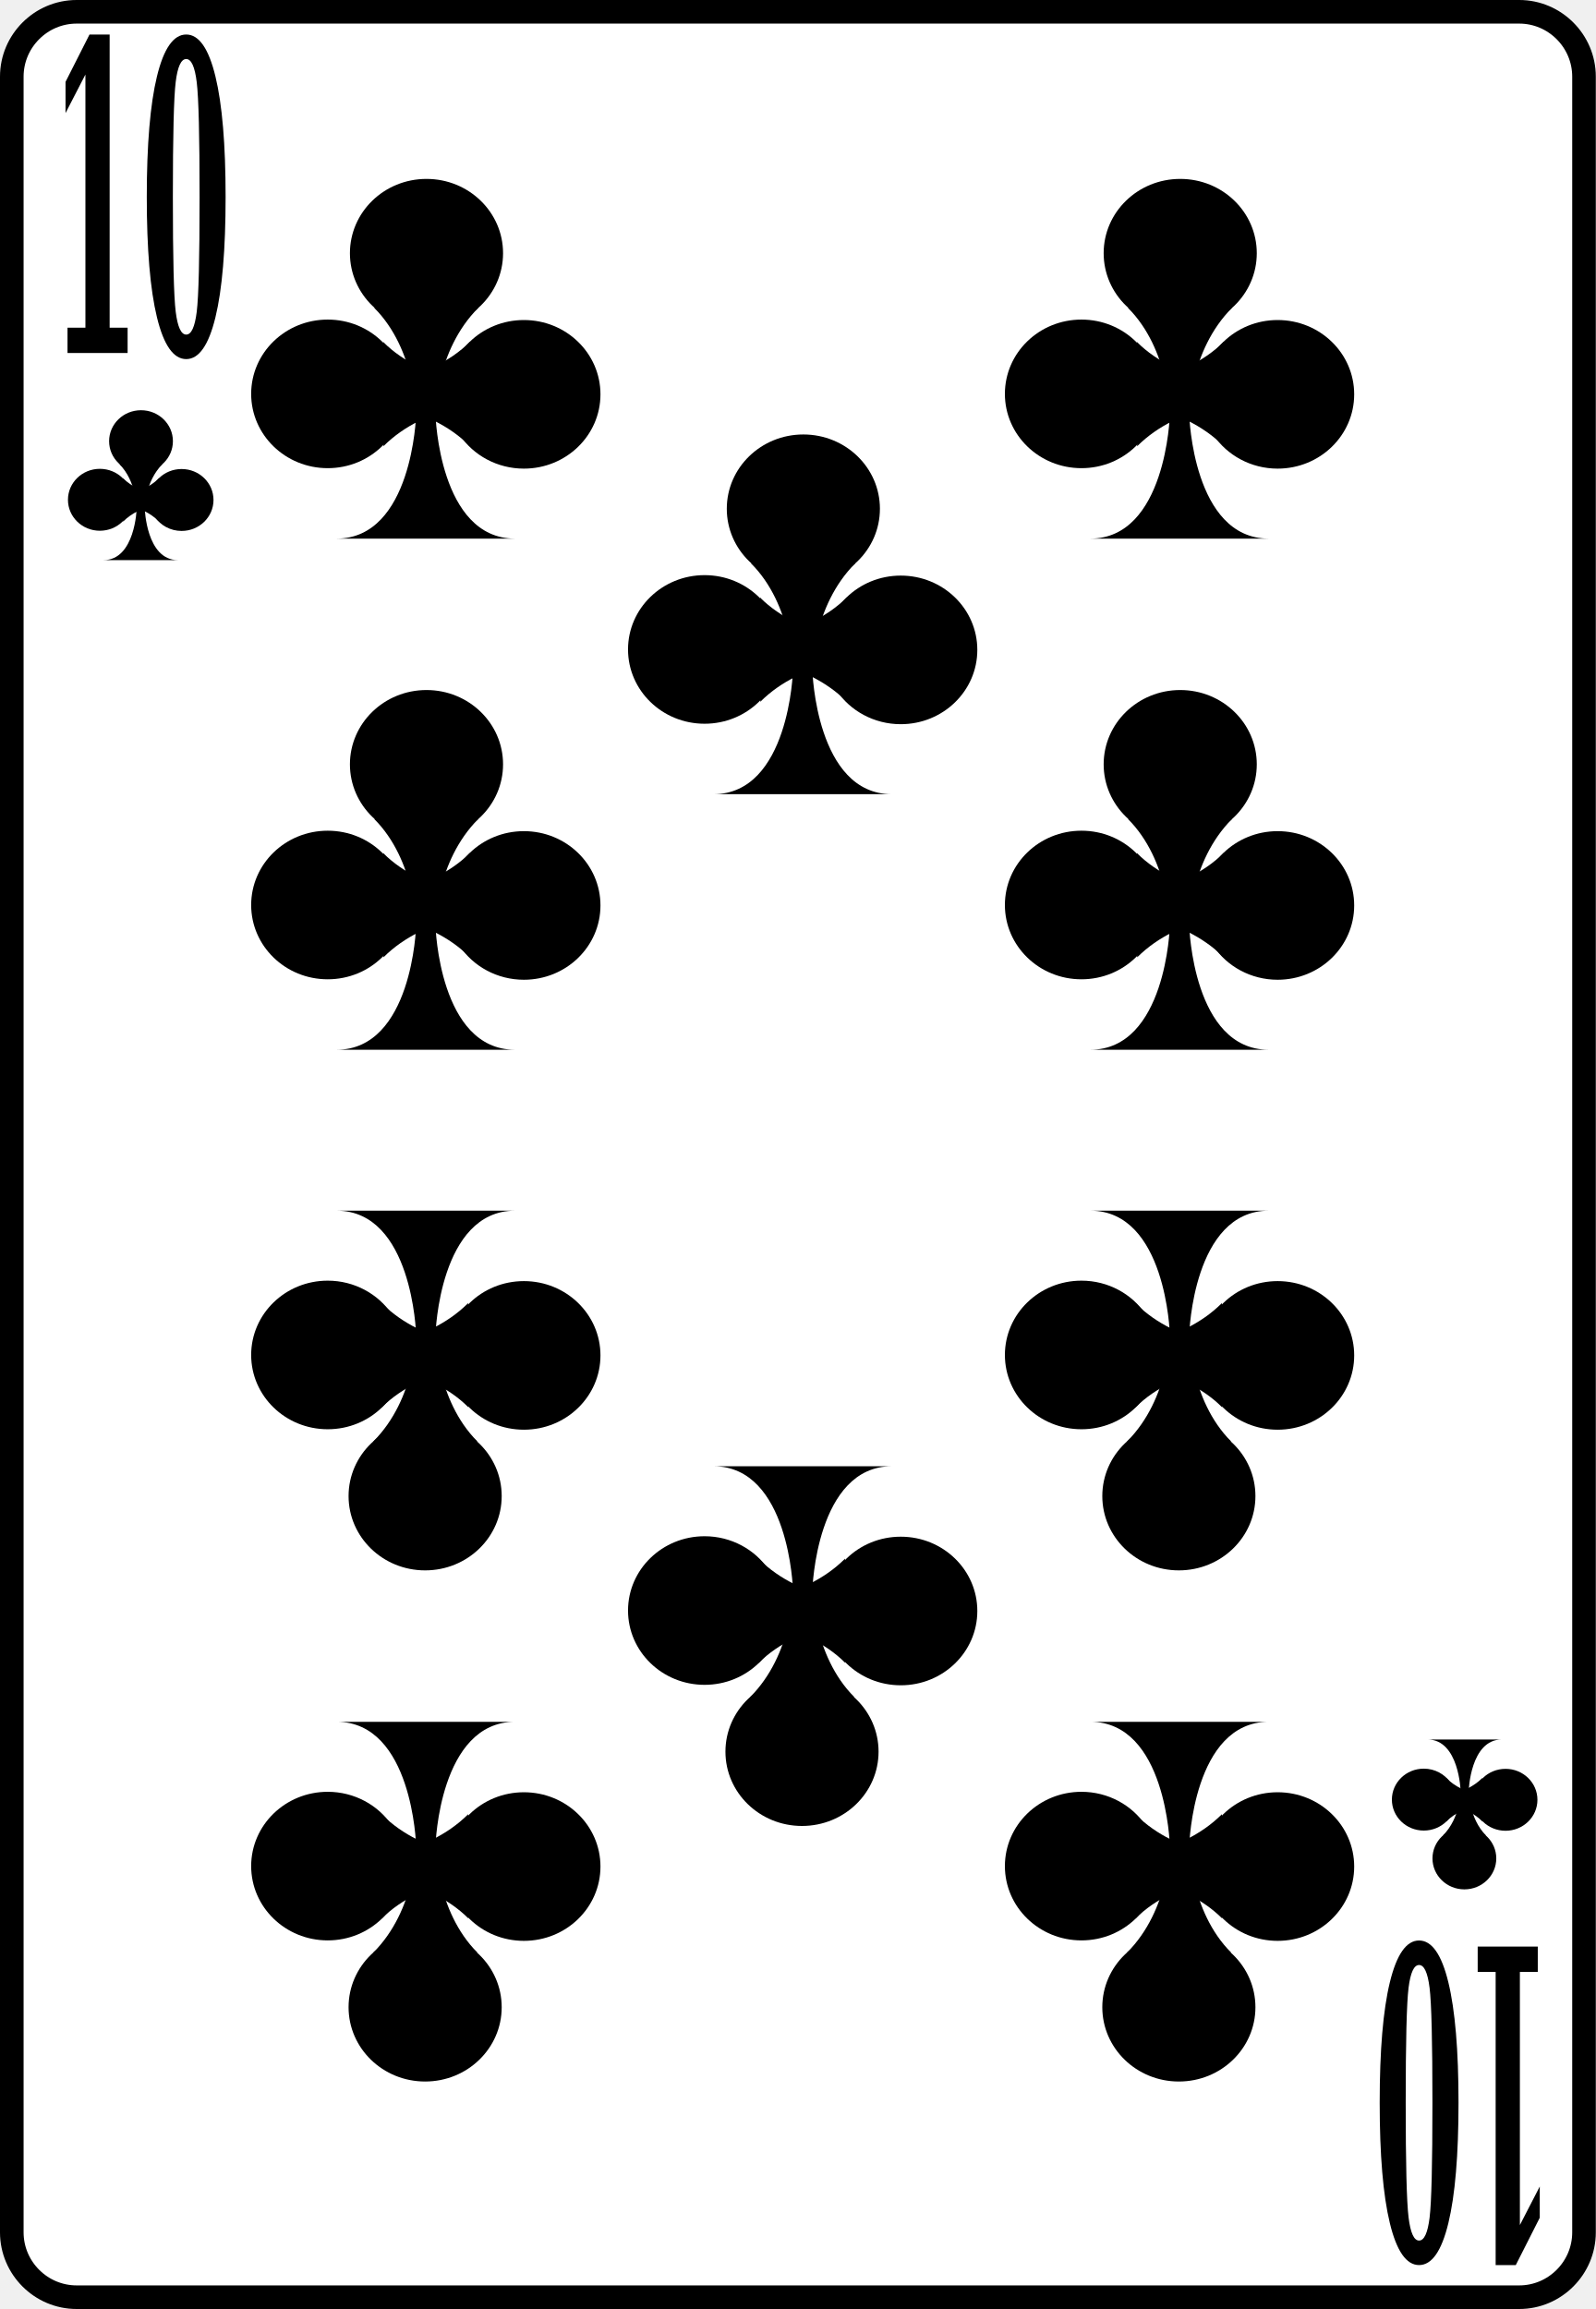
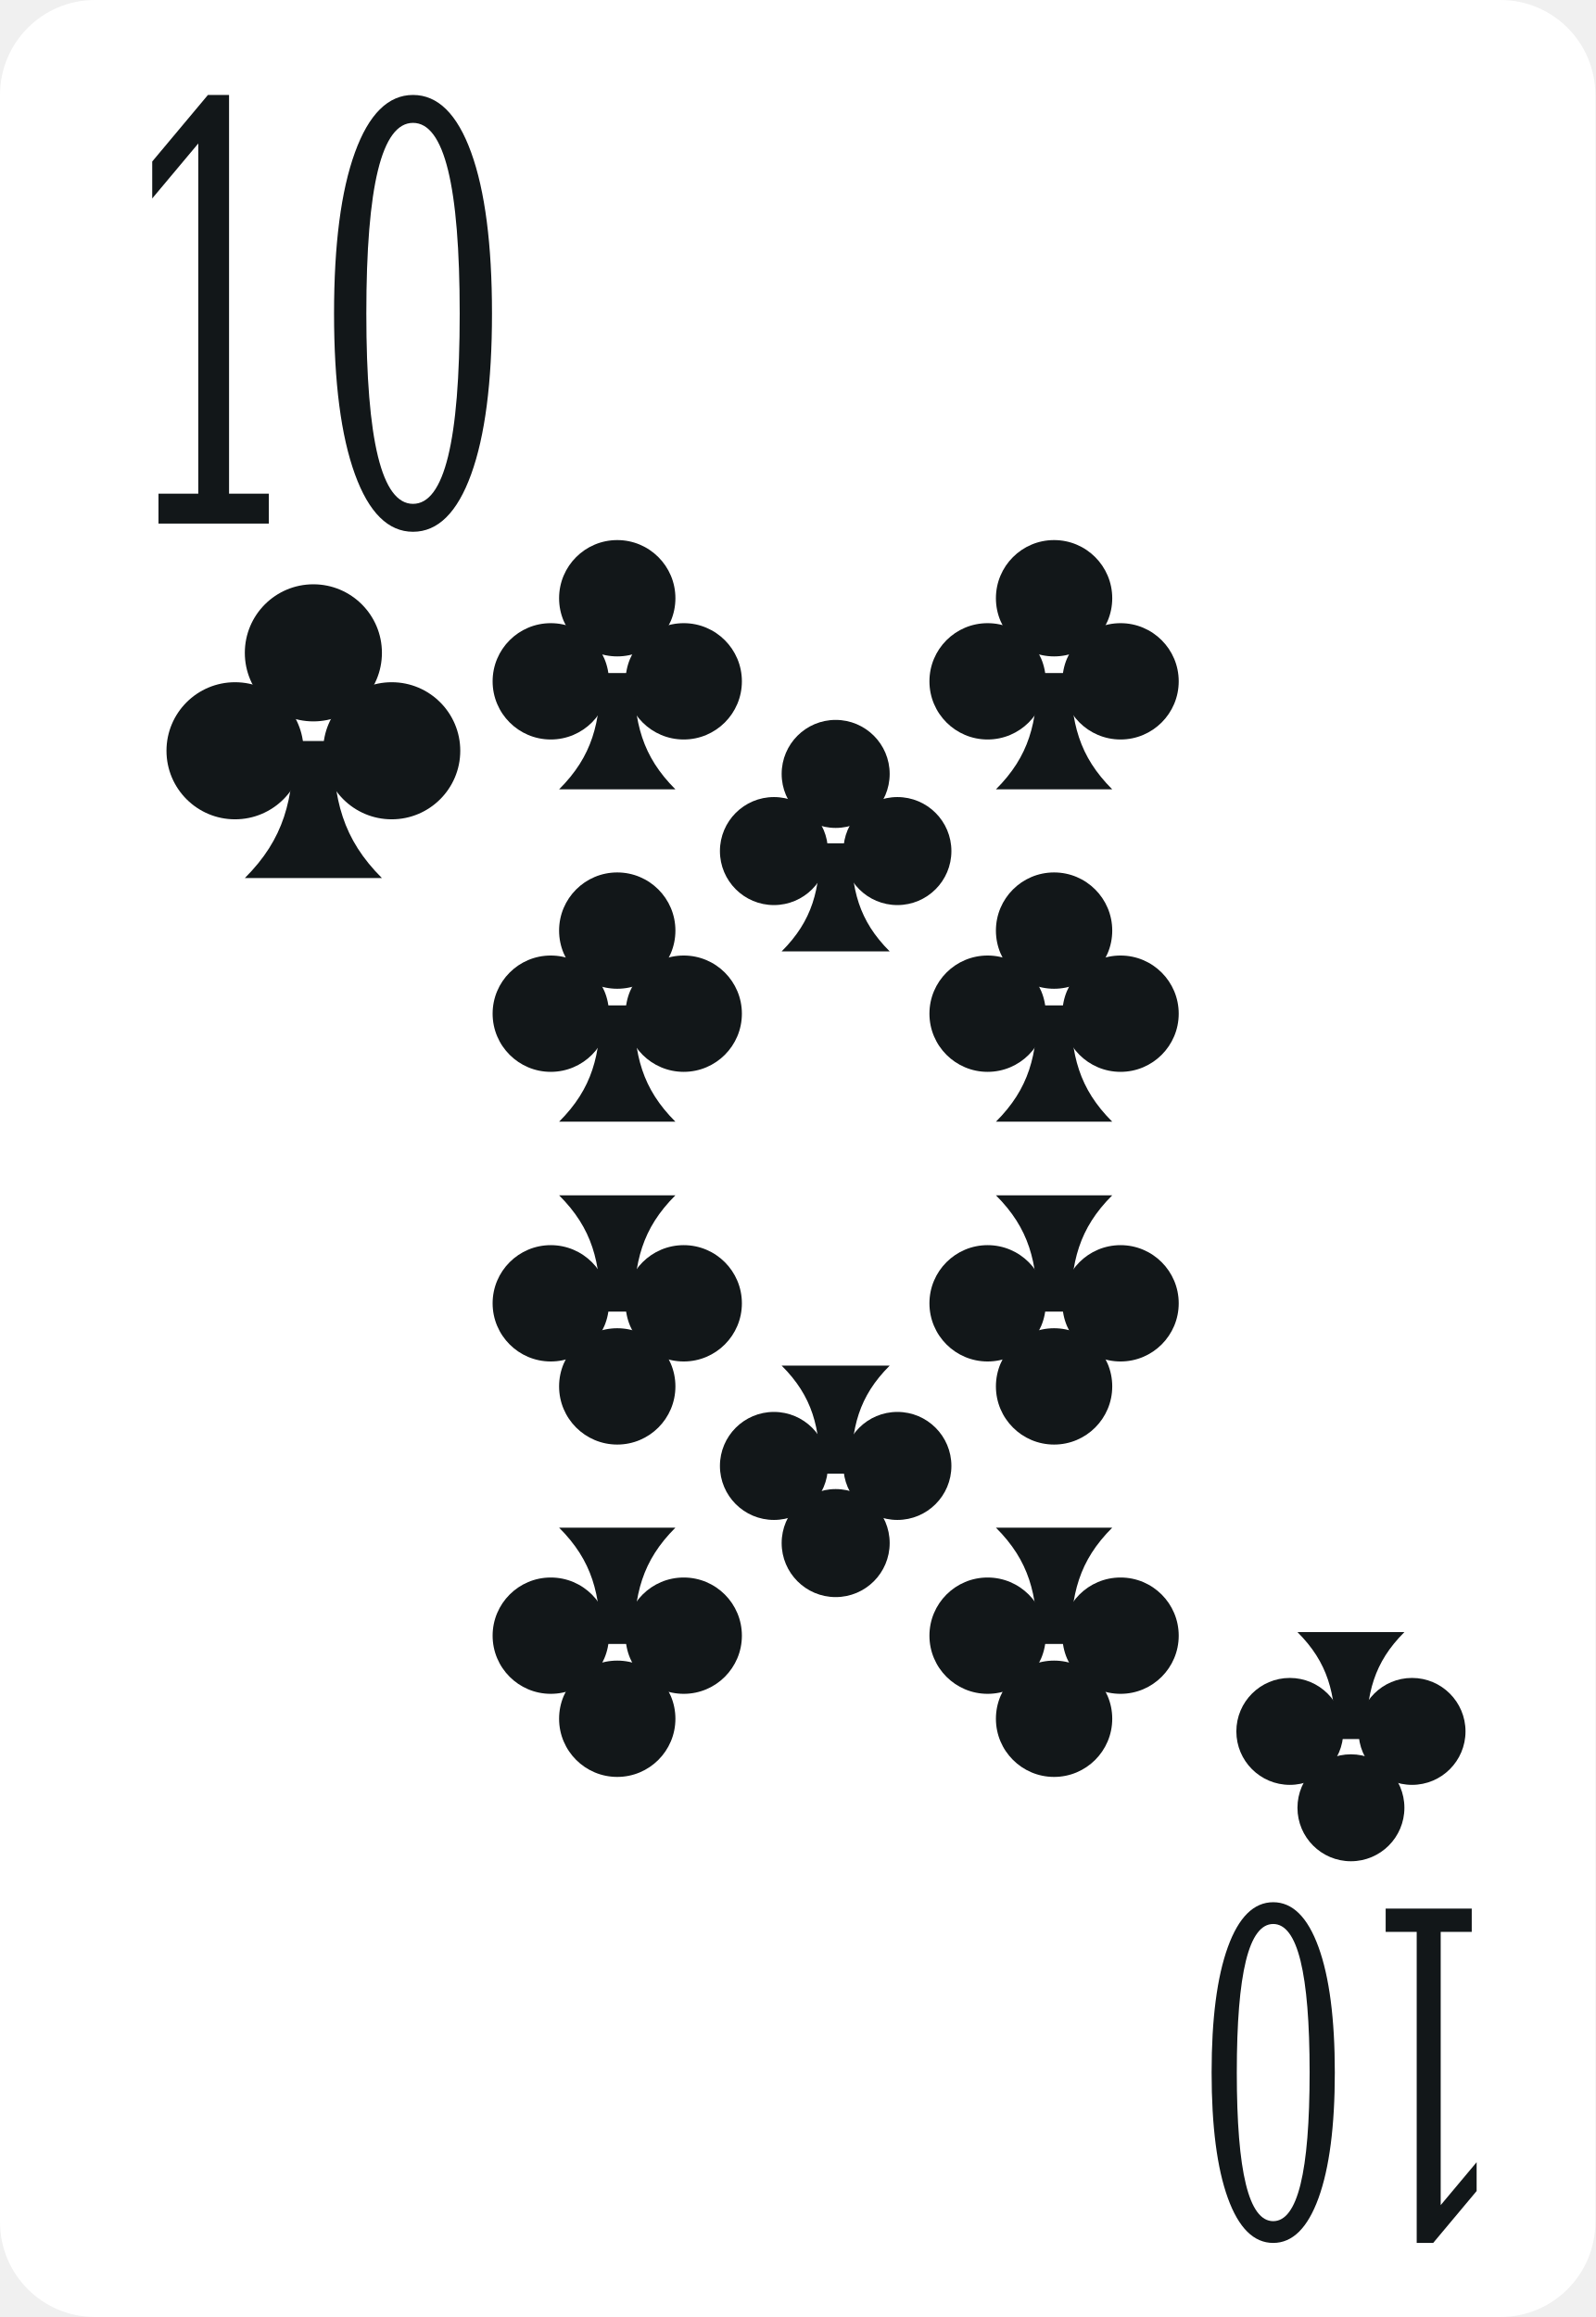
- <svg xmlns="http://www.w3.org/2000/svg" xmlns:xlink="http://www.w3.org/1999/xlink" viewBox="0 0 169.075 244.640" version="1.1">
+ <svg xmlns="http://www.w3.org/2000/svg" viewBox="0 0 168 244">
  <defs>
-     <g id="base">
-       <path style="fill:#FFFFFF;stroke:#000000;stroke-width:2.5" d="M 0,0C0,3.78 3.09,6.87 6.87,6.87L159.715,6.87C163.485,6.87 166.575,3.78 166.575,0L166.575,-228.4C166.575,-232.18 163.485,-235.27 159.715,-235.27L6.87,-235.27C3.09,-235.27 0,-232.18 0,-228.4L0,0 z" id="path49" />
-     </g>
-     <g id="club">
-       <path d="M3.35,4.66c0-1.81-1.51-3.28-3.38-3.28s-3.38,1.47-3.38,3.28c0,1.81,1.51,3.28,3.38,3.28S3.35,6.47,3.35,4.66z" id="path52" />
-       <path d="M7.71-1.55c0-1.81-1.51-3.28-3.38-3.28S0.95-3.36,0.95-1.55c0,1.81,1.51,3.28,3.38,3.28S7.71,0.26,7.71-1.55z" id="path54" />
-       <path d="M-0.95-1.57c0-0.66-0.2-1.28-0.55-1.8c-0.6-0.89-1.65-1.48-2.83-1.48c-1.87,0-3.38,1.47-3.38,3.28 c0,1.81,1.51,3.28,3.38,3.28S-0.95,0.24-0.95-1.57z" id="path56" />
-       <path d="M3.94-7.94c-1.67,0-2.55,1.36-3.01,2.72C0.47-3.86,0.43-2.5,0.43-2.5h-0.86c0,0-0.16-5.43-3.5-5.44H3.94z" id="path58" />
-       <path d="M-2.32,2.25c1.9-1.9,1.9-4.75,1.9-4.75l0.85-0.01c0,0,0,2.91,1.85,4.76" id="path60" />
-       <path d="M-1.94-3.85c1.9,1.9,4.75,1.9,4.75,1.9v0.85c0,0-2.91,0-4.76,1.85" id="path62" />
-       <path d="M1.87-3.86c-1.9,1.9-4.75,1.9-4.75,1.9v0.85c0,0,2.91,0,4.76,1.85" id="path64" />
-     </g>
-     <g id="n_10">
-       <g transform="scale(0.32258 1.05741)" id="text7">
-         <path d="M281 0V121H561V1329L250 1145V1294L625 1520H940V121H1221V0Z" transform="translate(0,0) scale(0.02099609, -0.02099609)" />
-         <path d="M713 88Q833 88 877.5 197.0Q922 306 922 745Q922 1181 877.5 1292.0Q833 1403 713 1403Q593 1403 548.5 1294.0Q504 1185 504 745Q504 306 548.5 197.0Q593 88 713 88ZM713 -29Q414 -29 255.0 170.5Q96 370 96 745Q96 1120 255.0 1320.0Q414 1520 713 1520Q1011 1520 1170.0 1320.0Q1329 1120 1329 745Q1329 370 1170.0 170.5Q1011 -29 713 -29Z" transform="translate(29.91943,0) scale(0.02099609, -0.02099609)" />
-       </g>
+     <g id="suit">
+       <circle cx="16" cy="8" r="7" />
+       <circle cx="8" cy="18" r="7" />
+       <circle cx="24" cy="18" r="7" />
+       <path d="M14 17h4c0 6 1 10 5 14H9c4-4 5-8 5-14Z" />
    </g>
  </defs>
-   <g id="club_10" transform="translate(-1506.92,236.52)">
-     <use xlink:href="#base" x="1508.17" y="0" width="100%" height="100%" />
-     <use xlink:href="#n_10" x="1512.17" y="-199.117" width="100%" height="100%" />
-     <use xlink:href="#n_10" x="1671.75" y="-30.28" transform="matrix(-1,0,0,-1,3343.5,-60.56)" width="100%" height="100%" />
-     <use xlink:href="#club" x="1521.83" y="-185.117" transform="matrix(-1,0,0,-1,3043.66,-370.234)" width="100%" height="100%" />
-     <use xlink:href="#club" x="1662.1" y="-44.28" width="100%" height="100%" />
-     <use xlink:href="#club" x="646.681" y="-82.713" transform="matrix(-2.4,0,0,-2.4,3104.069,-397.02)" width="100%" height="100%" />
-     <use xlink:href="#club" x="646.681" y="-60.147" transform="matrix(-2.4,0,0,-2.4,3104.069,-288.7075)" width="100%" height="100%" />
-     <use xlink:href="#club" x="646.681" y="-37.164" transform="scale(2.4,2.4)" width="100%" height="100%" />
-     <use xlink:href="#club" x="646.681" y="-14.599" transform="scale(2.4,2.4)" width="100%" height="100%" />
-     <use xlink:href="#club" x="679.955" y="-82.713" transform="matrix(-2.4,0,0,-2.4,3263.784,-397.02)" width="100%" height="100%" />
-     <use xlink:href="#club" x="679.955" y="-60.147" transform="matrix(-2.4,0,0,-2.4,3263.784,-288.7075)" width="100%" height="100%" />
-     <use xlink:href="#club" x="679.955" y="-37.164" transform="scale(2.4,2.4)" width="100%" height="100%" />
-     <use xlink:href="#club" x="679.955" y="-14.599" transform="scale(2.4,2.4)" width="100%" height="100%" />
-     <use xlink:href="#club" x="663.318" y="-71.43" transform="matrix(-2.4,0,0,-2.4,3183.926,-342.8635)" width="100%" height="100%" />
-     <use xlink:href="#club" x="663.318" y="-25.881" transform="scale(2.4,2.4)" width="100%" height="100%" />
+   <rect width="168" height="244" rx="10" fill="#fff" />
+   <g fill="#121719">
+     <g transform="translate(12 55.139) scale(0.016117 -0.029697)">
+       <path d="M291 0V106H551V1348L250 1153V1284L614 1520H752V106H1012V0Z" transform="translate(0 0)" />
+       <path d="M651 70Q804 70 880.0 238.0Q956 406 956 745Q956 1085 880.0 1253.0Q804 1421 651 1421Q498 1421 422.0 1253.0Q346 1085 346 745Q346 406 422.0 238.0Q498 70 651 70ZM651 -29Q408 -29 271.5 175.0Q135 379 135 745Q135 1112 271.5 1316.0Q408 1520 651 1520Q895 1520 1031.0 1316.0Q1167 1112 1167 745Q1167 379 1031.0 175.0Q895 -29 651 -29Z" transform="translate(1303 0)" />
+     </g>
+     <use href="#suit" transform="translate(33 77)  scale(1.03125) translate(-16 -16)" />
+     <g transform="translate(168 244) rotate(180) scale(.78)">
+       <g transform="translate(12 55.139) scale(0.016117 -0.029697)">
+         <path d="M291 0V106H551V1348L250 1153V1284L614 1520H752V106H1012V0Z" transform="translate(0 0)" />
+         <path d="M651 70Q804 70 880.0 238.0Q956 406 956 745Q956 1085 880.0 1253.0Q804 1421 651 1421Q498 1421 422.0 1253.0Q346 1085 346 745Q346 406 422.0 238.0Q498 70 651 70ZM651 -29Q408 -29 271.5 175.0Q135 379 135 745Q135 1112 271.5 1316.0Q408 1520 651 1520Q895 1520 1031.0 1316.0Q1167 1112 1167 745Q1167 379 1031.0 175.0Q895 -29 651 -29Z" transform="translate(1303 0)" />
+       </g>
+       <use href="#suit" transform="translate(33 77)  scale(1.03125) translate(-16 -16)" />
+     </g>
+     <use href="#suit" transform="translate(65 70)  scale(0.875) translate(-16 -16)" />
+     <use href="#suit" transform="translate(111 70)  scale(0.875) translate(-16 -16)" />
+     <use href="#suit" transform="translate(65 105)  scale(0.875) translate(-16 -16)" />
+     <use href="#suit" transform="translate(111 105)  scale(0.875) translate(-16 -16)" />
+     <use href="#suit" transform="translate(65 139) rotate(180) scale(0.875) translate(-16 -16)" />
+     <use href="#suit" transform="translate(111 139) rotate(180) scale(0.875) translate(-16 -16)" />
+     <use href="#suit" transform="translate(65 174) rotate(180) scale(0.875) translate(-16 -16)" />
+     <use href="#suit" transform="translate(111 174) rotate(180) scale(0.875) translate(-16 -16)" />
+     <use href="#suit" transform="translate(88 88)  scale(0.8125) translate(-16 -16)" />
+     <use href="#suit" transform="translate(88 156) rotate(180) scale(0.8125) translate(-16 -16)" />
  </g>
</svg>
